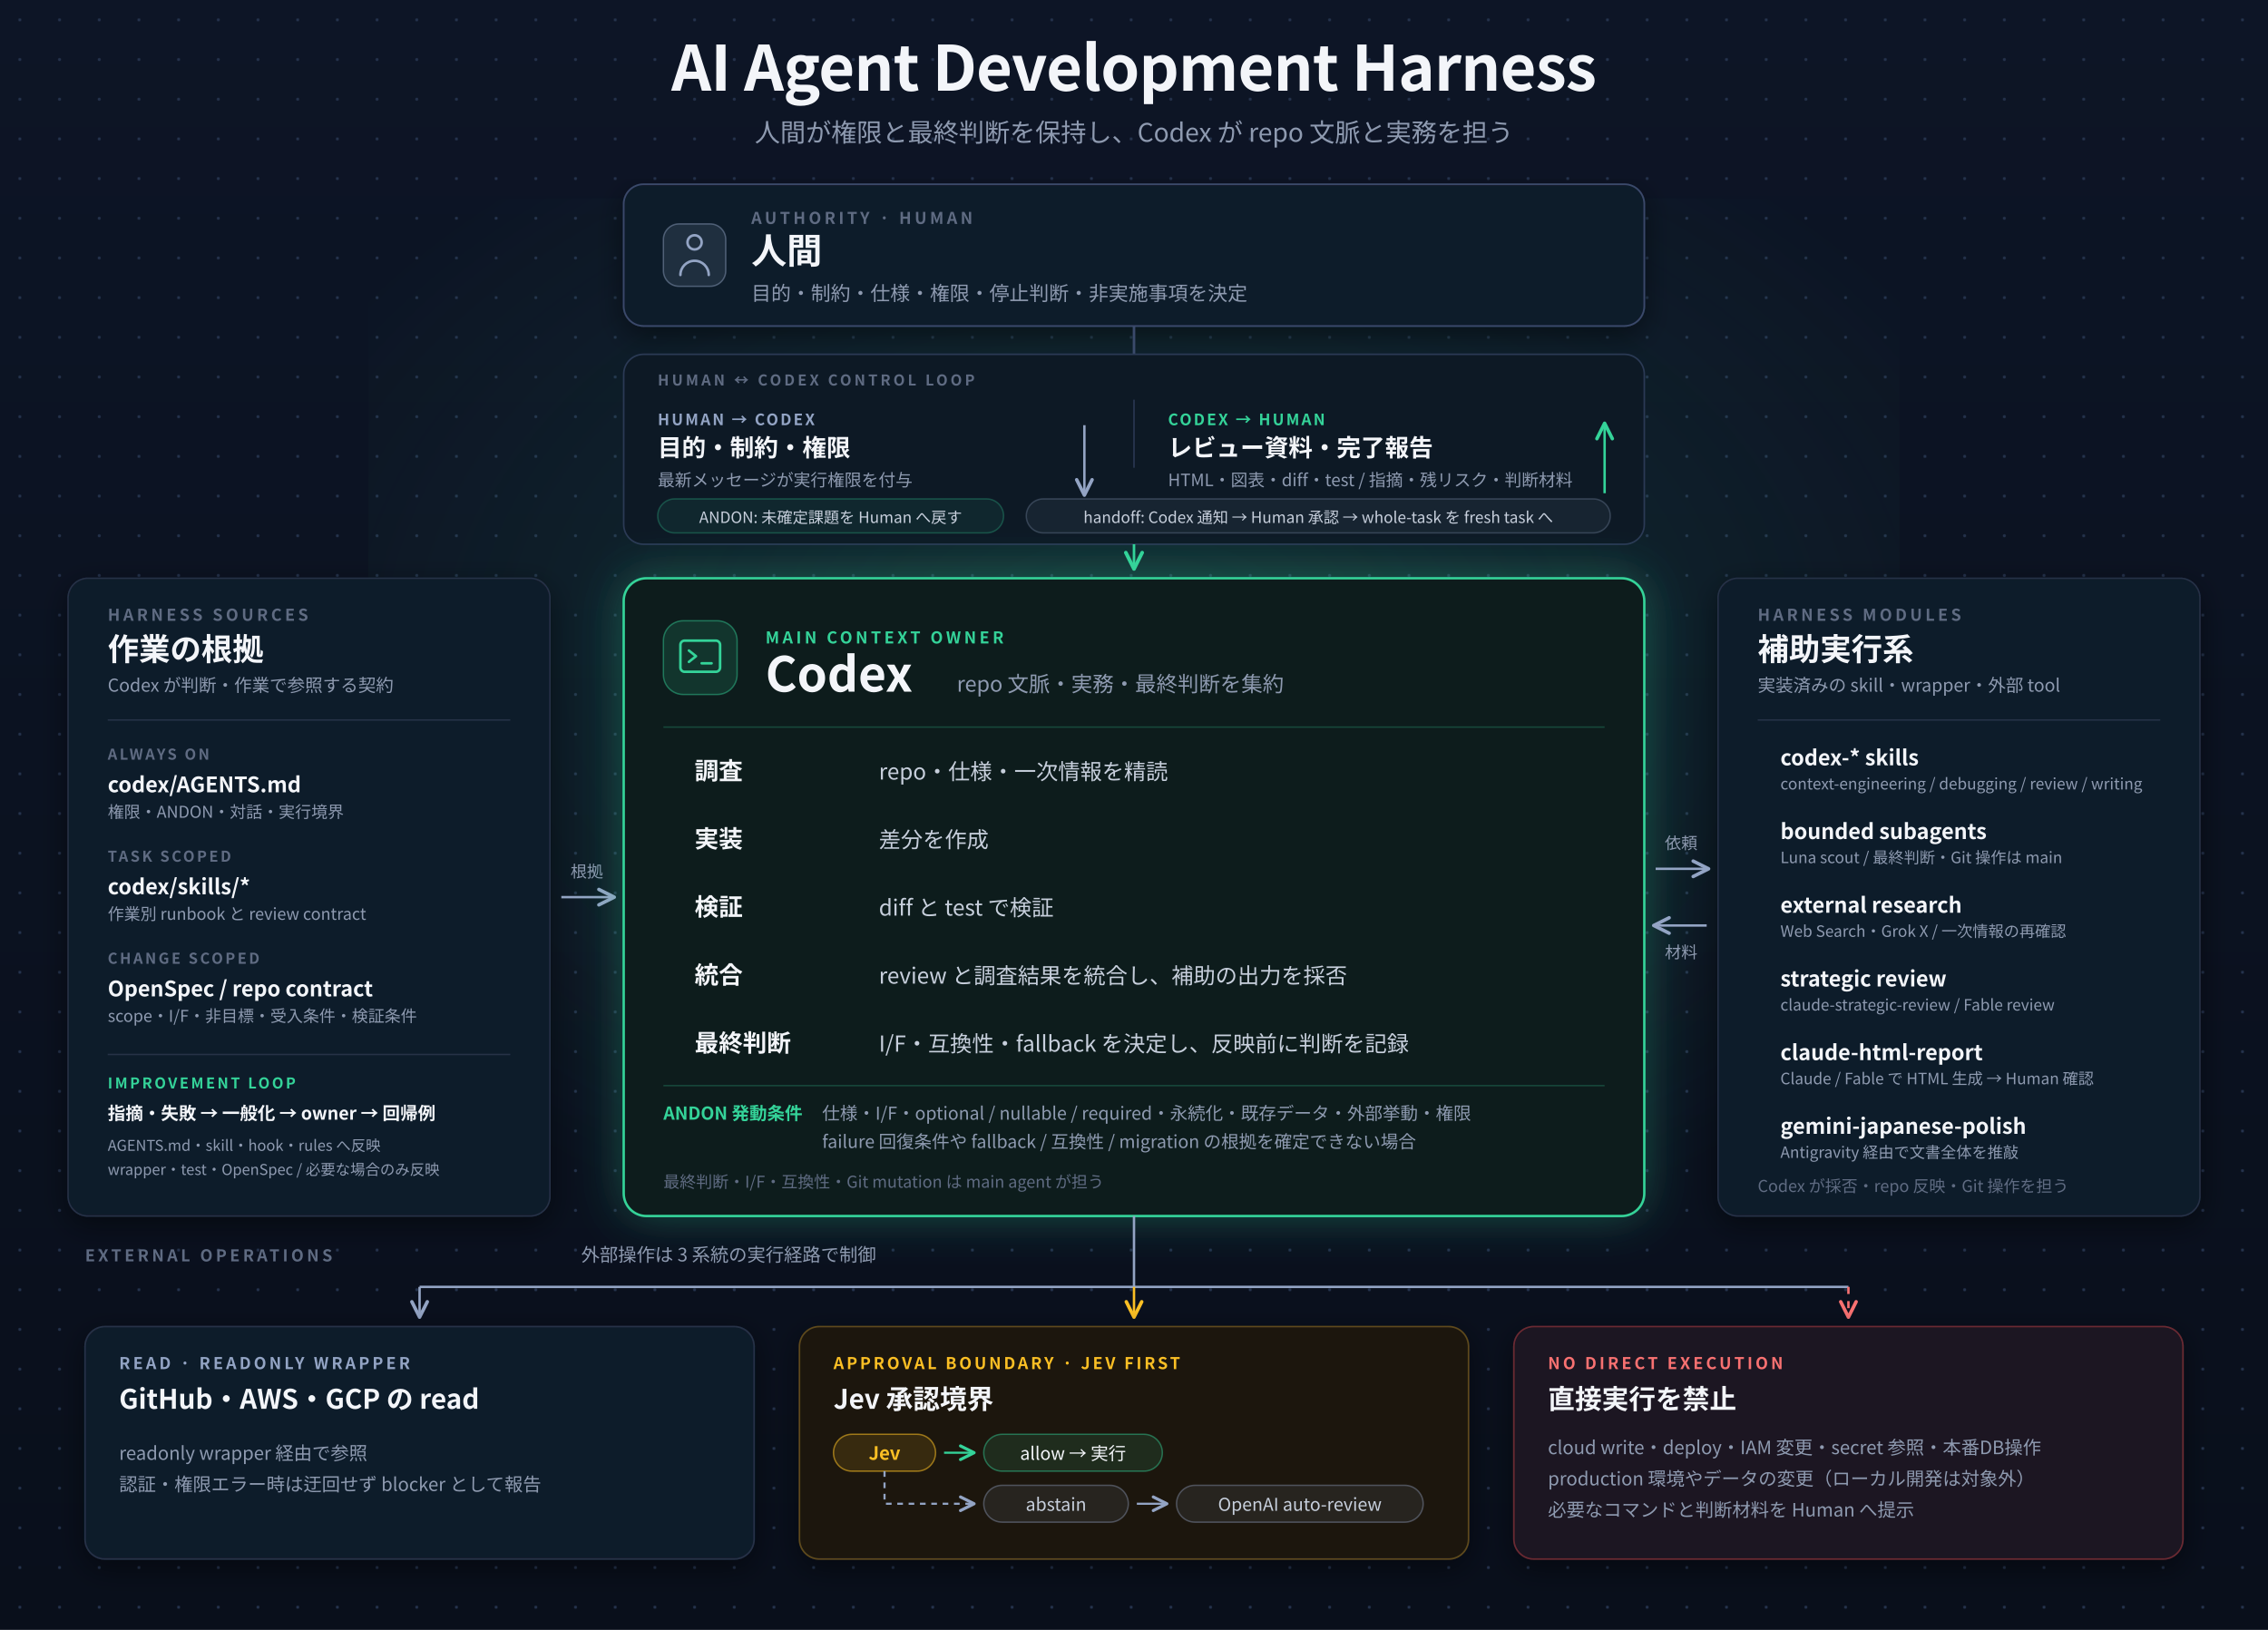
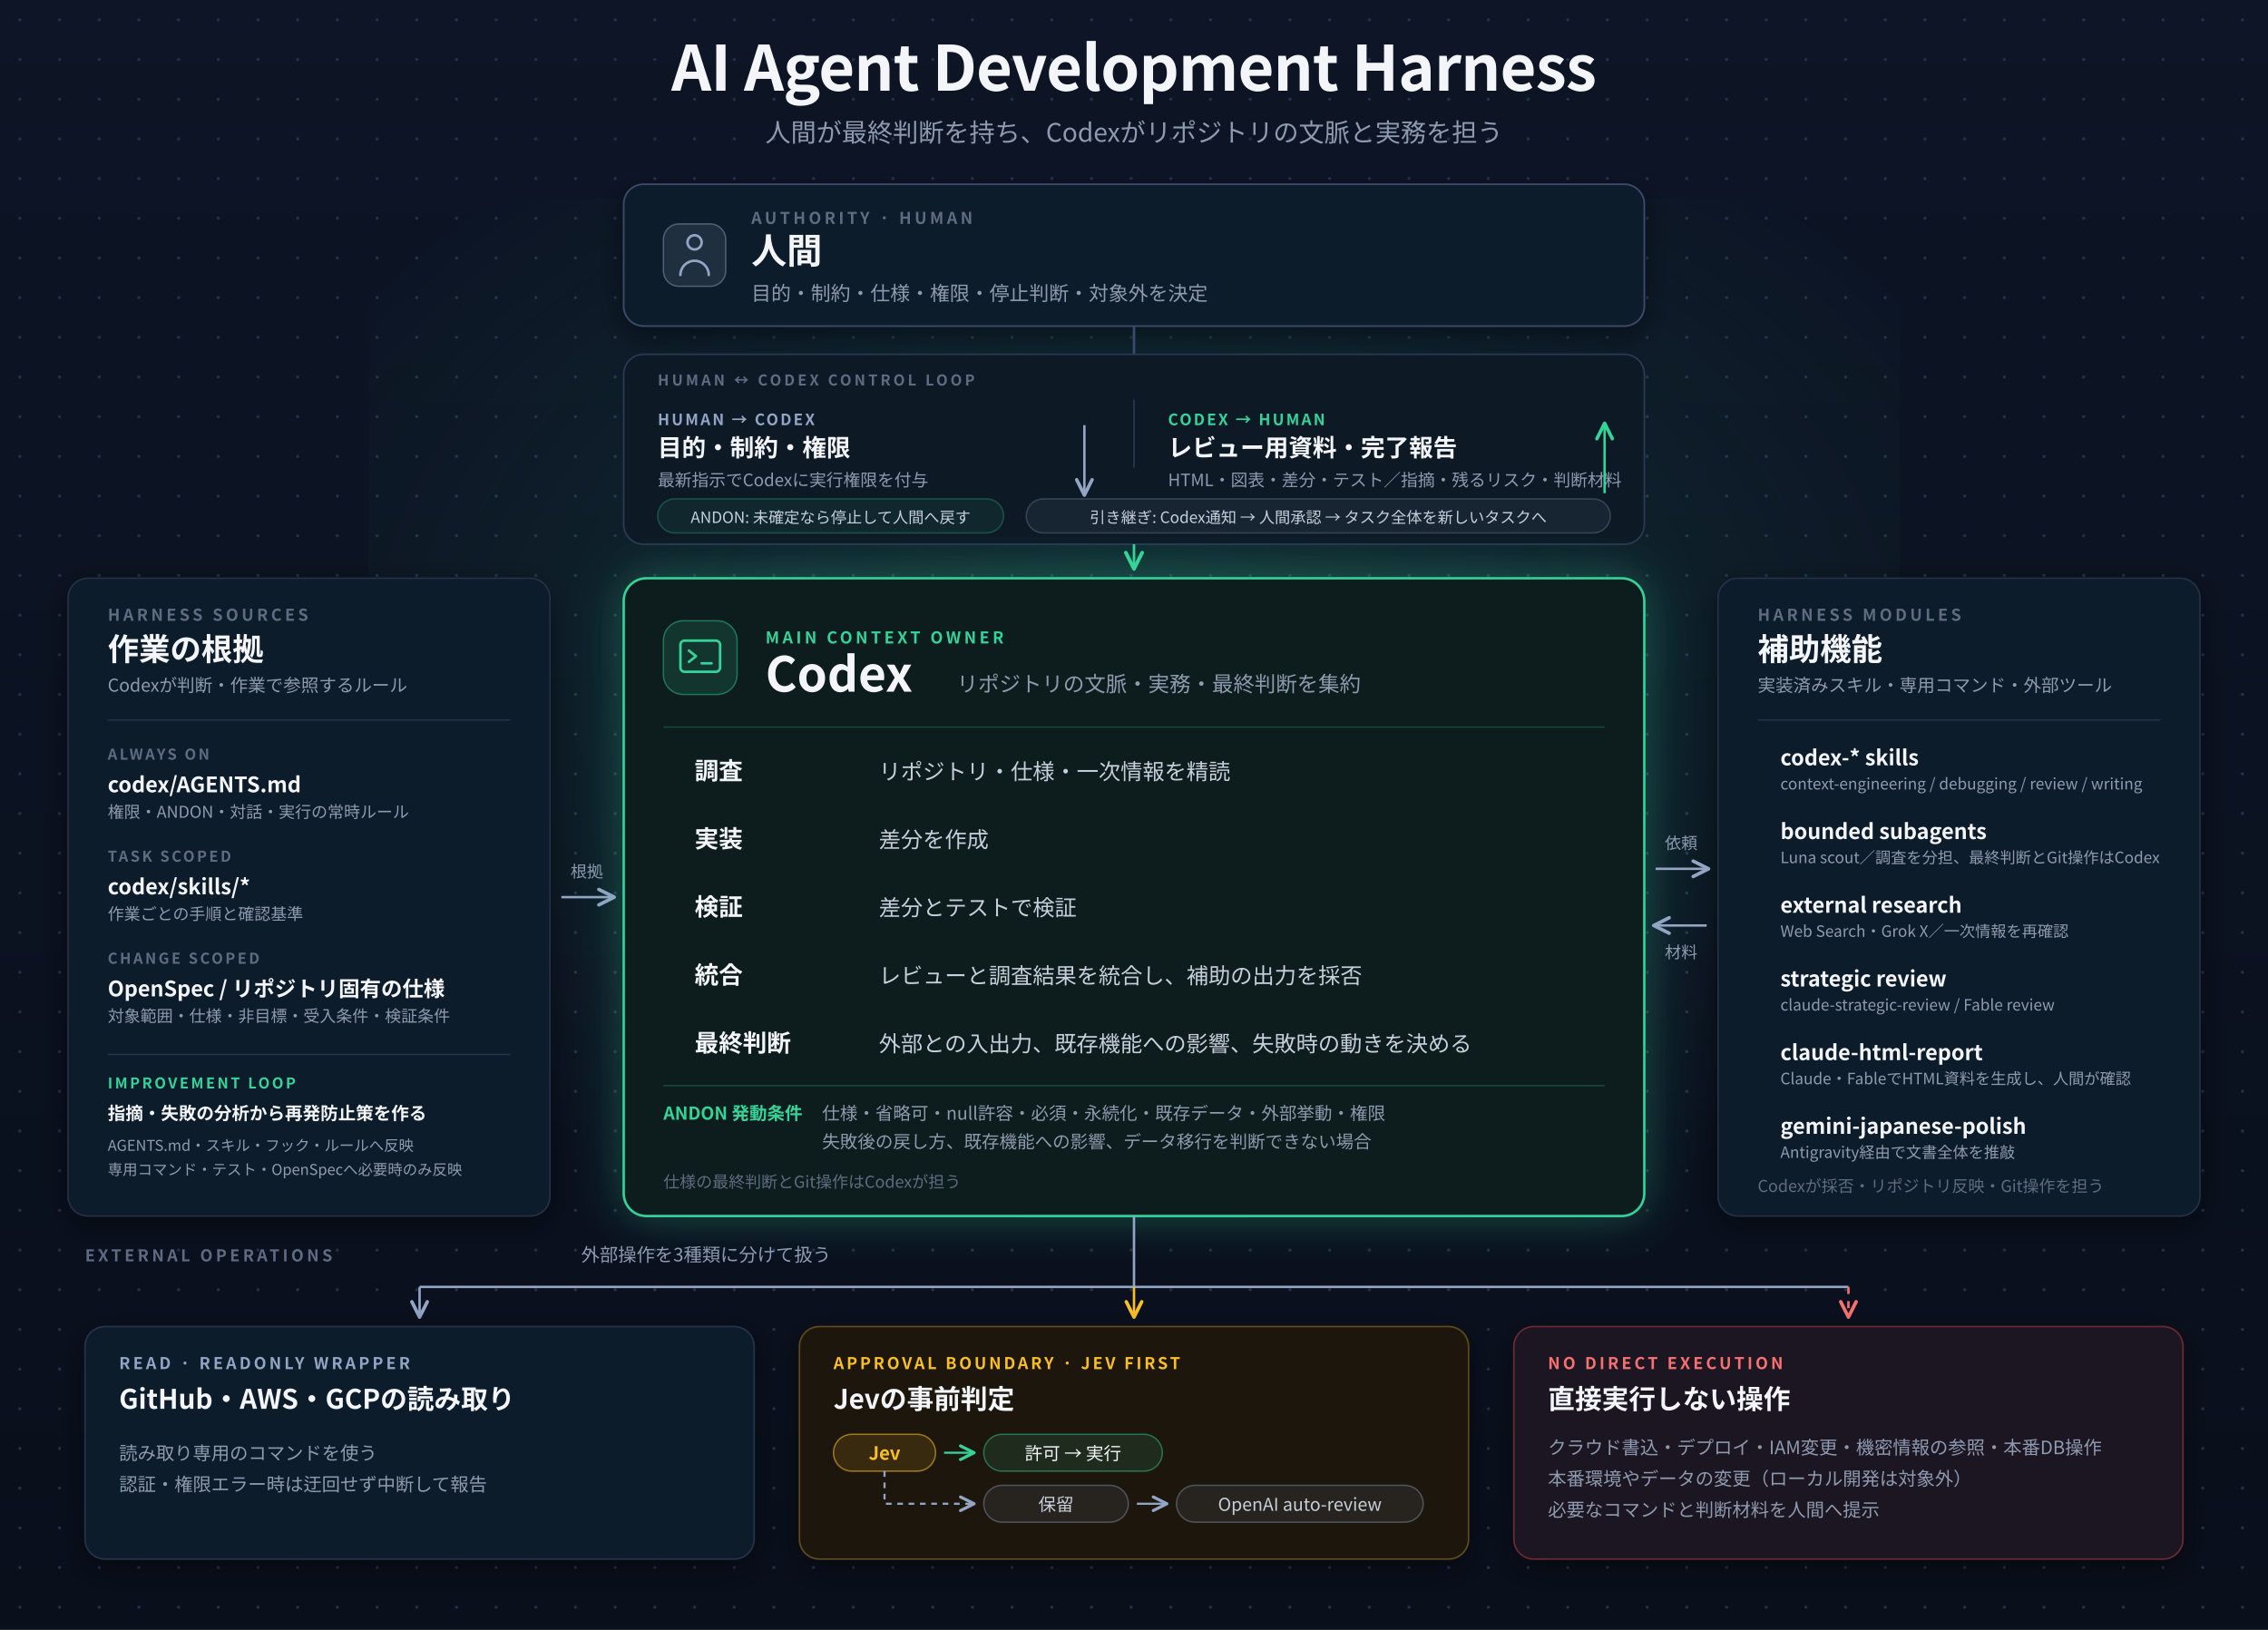
<svg xmlns="http://www.w3.org/2000/svg" viewBox="0 0 1600 1150" width="1600" height="1150" font-family="'Noto Sans JP','Noto Sans CJK JP','Hiragino Sans','Yu Gothic UI','Meiryo',sans-serif" fill="#F3F5F9">
  <defs>
    <linearGradient id="bg" x1="0" y1="0" x2="0" y2="1">
      <stop offset="0" stop-color="#0D1526" />
      <stop offset="1" stop-color="#090F1B" />
    </linearGradient>
    <pattern id="dots" width="28" height="28" patternUnits="userSpaceOnUse">
      <circle cx="14" cy="14" r="1.1" fill="#233049" />
    </pattern>
    <radialGradient id="glow" cx="0.5" cy="0.45" r="0.62">
      <stop offset="0" stop-color="#34D399" stop-opacity="0.15" />
      <stop offset="1" stop-color="#34D399" stop-opacity="0" />
    </radialGradient>
    <filter id="shadow" x="-10%" y="-10%" width="120%" height="130%">
      <feDropShadow dx="0" dy="6" stdDeviation="10" flood-color="#000" flood-opacity="0.45" />
    </filter>
    <filter id="gglow" x="-20%" y="-20%" width="140%" height="140%">
      <feDropShadow dx="0" dy="0" stdDeviation="16" flood-color="#34D399" flood-opacity="0.32" />
    </filter>
    <marker id="a-w" viewBox="0 0 10 10" refX="8" refY="5" markerWidth="8" markerHeight="8" orient="auto-start-reverse">
      <path d="M1,1 L9,5 L1,9" fill="none" stroke="#93A4C4" stroke-width="1.8" stroke-linecap="round" stroke-linejoin="round" />
    </marker>
    <marker id="a-g" viewBox="0 0 10 10" refX="8" refY="5" markerWidth="8" markerHeight="8" orient="auto-start-reverse">
      <path d="M1,1 L9,5 L1,9" fill="none" stroke="#34D399" stroke-width="1.8" stroke-linecap="round" stroke-linejoin="round" />
    </marker>
    <marker id="a-r" viewBox="0 0 10 10" refX="8" refY="5" markerWidth="8" markerHeight="8" orient="auto-start-reverse">
      <path d="M1,1 L9,5 L1,9" fill="none" stroke="#F87171" stroke-width="1.8" stroke-linecap="round" stroke-linejoin="round" />
    </marker>
    <marker id="a-y" viewBox="0 0 10 10" refX="8" refY="5" markerWidth="8" markerHeight="8" orient="auto-start-reverse">
      <path d="M1,1 L9,5 L1,9" fill="none" stroke="#FBBF24" stroke-width="1.8" stroke-linecap="round" stroke-linejoin="round" />
    </marker>
  </defs>
  <rect width="1600" height="1150" fill="url(#bg)" />
  <rect width="1600" height="1150" fill="url(#dots)" />
  <rect x="260" y="140" width="1080" height="720" fill="url(#glow)" />
  <text x="800" y="64" text-anchor="middle" font-size="44" font-weight="700" letter-spacing="-0.5">AI Agent Development Harness</text>
-   <text x="800" y="100" text-anchor="middle" font-size="18" fill="#8E9AB0">人間が権限と最終判断を保持し、Codex が repo 文脈と実務を担う</text>
+   <text x="800" y="100" text-anchor="middle" font-size="18" fill="#8E9AB0">人間が最終判断を持ち、Codexがリポジトリの文脈と実務を担う</text>
  <rect x="440" y="130" width="720" height="100" rx="14" fill="#111A2B" stroke="#3A4A6B" stroke-width="1.2" filter="url(#shadow)" />
  <rect x="468" y="158" width="44" height="44" rx="11" fill="#93A4C4" fill-opacity="0.14" stroke="#93A4C4" stroke-opacity="0.45" />
  <circle cx="490" cy="171" r="5" fill="none" stroke="#93A4C4" stroke-width="1.8" />
  <path d="M480 194a10 10 0 0 1 20 0" fill="none" stroke="#93A4C4" stroke-width="1.8" stroke-linecap="round" />
  <text x="530" y="158" font-size="11.5" font-weight="700" letter-spacing="2.2" fill="#5F6B82">AUTHORITY · HUMAN</text>
  <text x="530" y="186" font-size="25" font-weight="700">人間</text>
-   <text x="530" y="212" font-size="14" fill="#8E9AB0">目的・制約・仕様・権限・停止判断・非実施事項を決定</text>
+   <text x="530" y="212" font-size="14" fill="#8E9AB0">目的・制約・仕様・権限・停止判断・対象外を決定</text>
  <line x1="800" y1="230" x2="800" y2="250" stroke="#3A4A6B" stroke-width="1.8" />
  <rect x="440" y="250" width="720" height="134" rx="14" fill="#0D1925" stroke="#2B3A55" stroke-width="1.1" />
  <text x="464" y="272" font-size="10.5" font-weight="700" letter-spacing="2" fill="#5F6B82">HUMAN ↔ CODEX CONTROL LOOP</text>
  <line x1="800" y1="282" x2="800" y2="330" stroke="#2B3A55" />
  <text x="464" y="300" font-size="11" font-weight="700" letter-spacing="1.4" fill="#93A4C4">HUMAN → CODEX</text>
  <text x="464" y="322" font-size="17" font-weight="700">目的・制約・権限</text>
-   <text x="464" y="343" font-size="12" fill="#8E9AB0">最新メッセージが実行権限を付与</text>
+   <text x="464" y="343" font-size="12" fill="#8E9AB0">最新指示でCodexに実行権限を付与</text>
  <line x1="765" y1="300" x2="765" y2="348" stroke="#93A4C4" stroke-width="1.7" marker-end="url(#a-w)" />
  <text x="824" y="300" font-size="11" font-weight="700" letter-spacing="1.4" fill="#34D399">CODEX → HUMAN</text>
-   <text x="824" y="322" font-size="17" font-weight="700">レビュー資料・完了報告</text>
-   <text x="824" y="343" font-size="12" fill="#8E9AB0">HTML・図表・diff・test / 指摘・残リスク・判断材料</text>
+   <text x="824" y="322" font-size="17" font-weight="700">レビュー用資料・完了報告</text>
+   <text x="824" y="343" font-size="12" fill="#8E9AB0">HTML・図表・差分・テスト／指摘・残るリスク・判断材料</text>
  <line x1="1132" y1="348" x2="1132" y2="300" stroke="#34D399" stroke-width="1.7" marker-end="url(#a-g)" />
  <rect x="464" y="352" width="244" height="24" rx="12" fill="#34D399" fill-opacity="0.08" stroke="#34D399" stroke-opacity="0.28" />
-   <text x="586" y="369" text-anchor="middle" font-size="11" fill="#C7CFDC">ANDON: 未確定課題を Human へ戻す</text>
+   <text x="586" y="369" text-anchor="middle" font-size="11" fill="#C7CFDC">ANDON: 未確定なら停止して人間へ戻す</text>
  <rect x="724" y="352" width="412" height="24" rx="12" fill="#93A4C4" fill-opacity="0.08" stroke="#93A4C4" stroke-opacity="0.28" />
-   <text x="930" y="369" text-anchor="middle" font-size="11" fill="#C7CFDC">handoff: Codex 通知 → Human 承認 → whole-task を fresh task へ</text>
+   <text x="930" y="369" text-anchor="middle" font-size="11" fill="#C7CFDC">引き継ぎ: Codex通知 → 人間承認 → タスク全体を新しいタスクへ</text>
  <line x1="800" y1="384" x2="800" y2="400" stroke="#34D399" stroke-width="1.8" marker-end="url(#a-g)" />
  <rect x="48" y="408" width="340" height="450" rx="14" fill="#111A2B" stroke="#263247" filter="url(#shadow)" />
  <text x="76" y="438" font-size="11.5" font-weight="700" letter-spacing="2.2" fill="#5F6B82">HARNESS SOURCES</text>
  <text x="76" y="466" font-size="22" font-weight="700">作業の根拠</text>
-   <text x="76" y="488" font-size="12.5" fill="#8E9AB0">Codex が判断・作業で参照する契約</text>
+   <text x="76" y="488" font-size="12.5" fill="#8E9AB0">Codexが判断・作業で参照するルール</text>
  <line x1="76" y1="508" x2="360" y2="508" stroke="#263247" />
  <text x="76" y="536" font-size="10.5" font-weight="700" letter-spacing="1.6" fill="#5F6B82">ALWAYS ON</text>
  <text x="76" y="559" font-size="15" font-weight="700">codex/AGENTS.md</text>
-   <text x="76" y="577" font-size="11.5" fill="#8E9AB0">権限・ANDON・対話・実行境界</text>
+   <text x="76" y="577" font-size="11.5" fill="#8E9AB0">権限・ANDON・対話・実行の常時ルール</text>
  <text x="76" y="608" font-size="10.5" font-weight="700" letter-spacing="1.6" fill="#5F6B82">TASK SCOPED</text>
  <text x="76" y="631" font-size="15" font-weight="700">codex/skills/*</text>
-   <text x="76" y="649" font-size="11.5" fill="#8E9AB0">作業別 runbook と review contract</text>
+   <text x="76" y="649" font-size="11.5" fill="#8E9AB0">作業ごとの手順と確認基準</text>
  <text x="76" y="680" font-size="10.5" font-weight="700" letter-spacing="1.6" fill="#5F6B82">CHANGE SCOPED</text>
-   <text x="76" y="703" font-size="15" font-weight="700">OpenSpec / repo contract</text>
-   <text x="76" y="721" font-size="11.5" fill="#8E9AB0">scope・I/F・非目標・受入条件・検証条件</text>
+   <text x="76" y="703" font-size="15" font-weight="700">OpenSpec / リポジトリ固有の仕様</text>
+   <text x="76" y="721" font-size="11.5" fill="#8E9AB0">対象範囲・仕様・非目標・受入条件・検証条件</text>
  <line x1="76" y1="744" x2="360" y2="744" stroke="#263247" />
  <text x="76" y="768" font-size="10.5" font-weight="700" letter-spacing="1.6" fill="#34D399">IMPROVEMENT LOOP</text>
-   <text x="76" y="790" font-size="12.5" font-weight="700">指摘・失敗 → 一般化 → owner → 回帰例</text>
-   <text x="76" y="812" font-size="10.5" fill="#8E9AB0">AGENTS.md・skill・hook・rules へ反映</text>
-   <text x="76" y="829" font-size="10.5" fill="#8E9AB0">wrapper・test・OpenSpec / 必要な場合のみ反映</text>
+   <text x="76" y="790" font-size="12.5" font-weight="700">指摘・失敗の分析から再発防止策を作る</text>
+   <text x="76" y="812" font-size="10.5" fill="#8E9AB0">AGENTS.md・スキル・フック・ルールへ反映</text>
+   <text x="76" y="829" font-size="10.5" fill="#8E9AB0">専用コマンド・テスト・OpenSpecへ必要時のみ反映</text>
  <line x1="396" y1="633" x2="432" y2="633" stroke="#93A4C4" stroke-width="1.7" marker-end="url(#a-w)" />
  <text x="414" y="619" text-anchor="middle" font-size="11.5" fill="#8E9AB0">根拠</text>
  <rect x="440" y="408" width="720" height="450" rx="16" fill="#0E1F1C" stroke="#34D399" stroke-width="1.7" filter="url(#gglow)" />
  <rect x="468" y="438" width="52" height="52" rx="14" fill="#34D399" fill-opacity="0.14" stroke="#34D399" stroke-opacity="0.45" />
  <rect x="480" y="452" width="28" height="22" rx="3" fill="none" stroke="#34D399" stroke-width="1.8" />
  <path d="M486 459l5 4-5 4M495 468h7" fill="none" stroke="#34D399" stroke-width="1.8" stroke-linecap="round" stroke-linejoin="round" />
  <text x="540" y="454" font-size="11.5" font-weight="700" letter-spacing="2.2" fill="#34D399">MAIN CONTEXT OWNER</text>
  <text x="540" y="488" font-size="34" font-weight="700">Codex</text>
-   <text x="675" y="488" font-size="15" fill="#8E9AB0">repo 文脈・実務・最終判断を集約</text>
+   <text x="675" y="488" font-size="15" fill="#8E9AB0">リポジトリの文脈・実務・最終判断を集約</text>
  <line x1="468" y1="513" x2="1132" y2="513" stroke="#34D399" stroke-opacity="0.25" />
  <text x="490" y="550" font-size="17" font-weight="700">調査</text>
-   <text x="620" y="550" font-size="15.5" fill="#C7CFDC">repo・仕様・一次情報を精読</text>
+   <text x="620" y="550" font-size="15.5" fill="#C7CFDC">リポジトリ・仕様・一次情報を精読</text>
  <text x="490" y="598" font-size="17" font-weight="700">実装</text>
  <text x="620" y="598" font-size="15.5" fill="#C7CFDC">差分を作成</text>
  <text x="490" y="646" font-size="17" font-weight="700">検証</text>
-   <text x="620" y="646" font-size="15.5" fill="#C7CFDC">diff と test で検証</text>
+   <text x="620" y="646" font-size="15.5" fill="#C7CFDC">差分とテストで検証</text>
  <text x="490" y="694" font-size="17" font-weight="700">統合</text>
-   <text x="620" y="694" font-size="15.5" fill="#C7CFDC">review と調査結果を統合し、補助の出力を採否</text>
+   <text x="620" y="694" font-size="15.5" fill="#C7CFDC">レビューと調査結果を統合し、補助の出力を採否</text>
  <text x="490" y="742" font-size="17" font-weight="700">最終判断</text>
-   <text x="620" y="742" font-size="15.5" fill="#C7CFDC">I/F・互換性・fallback を決定し、反映前に判断を記録</text>
+   <text x="620" y="742" font-size="15.5" fill="#C7CFDC">外部との入出力、既存機能への影響、失敗時の動きを決める</text>
  <line x1="468" y1="766" x2="1132" y2="766" stroke="#34D399" stroke-opacity="0.25" />
  <text x="468" y="790" font-size="12.5" font-weight="700" fill="#34D399">ANDON 発動条件</text>
-   <text x="580" y="790" font-size="12.5" fill="#8E9AB0">仕様・I/F・optional / nullable / required・永続化・既存データ・外部挙動・権限</text>
-   <text x="580" y="810" font-size="12.5" fill="#8E9AB0">failure 回復条件や fallback / 互換性 / migration の根拠を確定できない場合</text>
-   <text x="468" y="838" font-size="11.5" fill="#5F6B82">最終判断・I/F・互換性・Git mutation は main agent が担う</text>
+   <text x="580" y="790" font-size="12.5" fill="#8E9AB0">仕様・省略可・null許容・必須・永続化・既存データ・外部挙動・権限</text>
+   <text x="580" y="810" font-size="12.5" fill="#8E9AB0">失敗後の戻し方、既存機能への影響、データ移行を判断できない場合</text>
+   <text x="468" y="838" font-size="11.5" fill="#5F6B82">仕様の最終判断とGit操作はCodexが担う</text>
  <rect x="1212" y="408" width="340" height="450" rx="14" fill="#111A2B" stroke="#263247" filter="url(#shadow)" />
  <text x="1240" y="438" font-size="11.5" font-weight="700" letter-spacing="2.2" fill="#5F6B82">HARNESS MODULES</text>
-   <text x="1240" y="466" font-size="22" font-weight="700">補助実行系</text>
-   <text x="1240" y="488" font-size="12.5" fill="#8E9AB0">実装済みの skill・wrapper・外部 tool</text>
+   <text x="1240" y="466" font-size="22" font-weight="700">補助機能</text>
+   <text x="1240" y="488" font-size="12.5" fill="#8E9AB0">実装済みスキル・専用コマンド・外部ツール</text>
  <line x1="1240" y1="508" x2="1524" y2="508" stroke="#263247" />
  <text x="1256" y="540" font-size="15" font-weight="700">codex-* skills</text>
  <text x="1256" y="557" font-size="11" fill="#8E9AB0">context-engineering / debugging / review / writing</text>
  <text x="1256" y="592" font-size="15" font-weight="700">bounded subagents</text>
-   <text x="1256" y="609" font-size="11" fill="#8E9AB0">Luna scout / 最終判断・Git 操作は main</text>
+   <text x="1256" y="609" font-size="11" fill="#8E9AB0">Luna scout／調査を分担、最終判断とGit操作はCodex</text>
  <text x="1256" y="644" font-size="15" font-weight="700">external research</text>
-   <text x="1256" y="661" font-size="11" fill="#8E9AB0">Web Search・Grok X / 一次情報の再確認</text>
+   <text x="1256" y="661" font-size="11" fill="#8E9AB0">Web Search・Grok X／一次情報を再確認</text>
  <text x="1256" y="696" font-size="15" font-weight="700">strategic review</text>
  <text x="1256" y="713" font-size="11" fill="#8E9AB0">claude-strategic-review / Fable review</text>
  <text x="1256" y="748" font-size="15" font-weight="700">claude-html-report</text>
-   <text x="1256" y="765" font-size="11" fill="#8E9AB0">Claude / Fable で HTML 生成 → Human 確認</text>
+   <text x="1256" y="765" font-size="11" fill="#8E9AB0">Claude・FableでHTML資料を生成し、人間が確認</text>
  <text x="1256" y="800" font-size="15" font-weight="700">gemini-japanese-polish</text>
-   <text x="1256" y="817" font-size="11" fill="#8E9AB0">Antigravity 経由で文書全体を推敲</text>
+   <text x="1256" y="817" font-size="11" fill="#8E9AB0">Antigravity経由で文書全体を推敲</text>
  <line x1="1168" y1="613" x2="1204" y2="613" stroke="#93A4C4" stroke-width="1.7" marker-end="url(#a-w)" />
  <text x="1186" y="599" text-anchor="middle" font-size="11.5" fill="#8E9AB0">依頼</text>
  <line x1="1204" y1="653" x2="1168" y2="653" stroke="#93A4C4" stroke-width="1.7" marker-end="url(#a-w)" />
  <text x="1186" y="676" text-anchor="middle" font-size="11.5" fill="#8E9AB0">材料</text>
-   <text x="1240" y="841" font-size="11.5" fill="#5F6B82">Codex が採否・repo 反映・Git 操作を担う</text>
+   <text x="1240" y="841" font-size="11.5" fill="#5F6B82">Codexが採否・リポジトリ反映・Git操作を担う</text>
  <text x="60" y="890" font-size="11.5" font-weight="700" letter-spacing="2.2" fill="#5F6B82">EXTERNAL OPERATIONS</text>
-   <text x="410" y="890" font-size="13" fill="#8E9AB0">外部操作は 3 系統の実行経路で制御</text>
+   <text x="410" y="890" font-size="13" fill="#8E9AB0">外部操作を3種類に分けて扱う</text>
  <line x1="800" y1="858" x2="800" y2="908" stroke="#93A4C4" stroke-width="1.7" />
  <line x1="296" y1="908" x2="1304" y2="908" stroke="#93A4C4" stroke-width="1.7" />
  <line x1="296" y1="908" x2="296" y2="928" stroke="#93A4C4" stroke-width="1.7" marker-end="url(#a-w)" />
  <line x1="800" y1="908" x2="800" y2="928" stroke="#FBBF24" stroke-width="1.7" marker-end="url(#a-y)" />
  <line x1="1304" y1="908" x2="1304" y2="928" stroke="#F87171" stroke-width="1.7" stroke-dasharray="5 5" marker-end="url(#a-r)" />
  <rect x="60" y="936" width="472" height="164" rx="14" fill="#111A2B" stroke="#263247" stroke-width="1.1" filter="url(#shadow)" />
  <text x="84" y="966" font-size="11.5" font-weight="700" letter-spacing="2" fill="#93A4C4">READ · READONLY WRAPPER</text>
-   <text x="84" y="994" font-size="19" font-weight="700">GitHub・AWS・GCP の read</text>
-   <text x="84" y="1030" font-size="13" fill="#8E9AB0">readonly wrapper 経由で参照</text>
-   <text x="84" y="1052" font-size="13" fill="#8E9AB0">認証・権限エラー時は迂回せず blocker として報告</text>
+   <text x="84" y="994" font-size="19" font-weight="700">GitHub・AWS・GCPの読み取り</text>
+   <text x="84" y="1030" font-size="13" fill="#8E9AB0">読み取り専用のコマンドを使う</text>
+   <text x="84" y="1052" font-size="13" fill="#8E9AB0">認証・権限エラー時は迂回せず中断して報告</text>
  <rect x="564" y="936" width="472" height="164" rx="14" fill="#1A1710" stroke="#5E4A1B" stroke-width="1.1" filter="url(#shadow)" />
  <text x="588" y="966" font-size="11.5" font-weight="700" letter-spacing="1.8" fill="#FBBF24">APPROVAL BOUNDARY · JEV FIRST</text>
-   <text x="588" y="994" font-size="19" font-weight="700">Jev 承認境界</text>
+   <text x="588" y="994" font-size="19" font-weight="700">Jevの事前判定</text>
  <rect x="588" y="1012" width="72" height="26" rx="13" fill="#FBBF24" fill-opacity="0.12" stroke="#FBBF24" stroke-opacity="0.55" />
  <text x="624" y="1030" text-anchor="middle" font-size="13" font-weight="700" fill="#FBBF24">Jev</text>
  <line x1="666" y1="1025" x2="686" y2="1025" stroke="#34D399" stroke-width="1.5" marker-end="url(#a-g)" />
  <rect x="694" y="1012" width="126" height="26" rx="13" fill="#34D399" fill-opacity="0.12" stroke="#34D399" stroke-opacity="0.45" />
-   <text x="757" y="1030" text-anchor="middle" font-size="12.5">allow → 実行</text>
+   <text x="757" y="1030" text-anchor="middle" font-size="12.5">許可 → 実行</text>
  <path d="M624 1038 V1061 H686" fill="none" stroke="#93A4C4" stroke-width="1.5" stroke-dasharray="4 4" marker-end="url(#a-w)" />
  <rect x="694" y="1048" width="102" height="26" rx="13" fill="#93A4C4" fill-opacity="0.10" stroke="#93A4C4" stroke-opacity="0.4" />
-   <text x="745" y="1066" text-anchor="middle" font-size="12.5" fill="#C7CFDC">abstain</text>
+   <text x="745" y="1066" text-anchor="middle" font-size="12.5" fill="#C7CFDC">保留</text>
  <line x1="802" y1="1061" x2="822" y2="1061" stroke="#93A4C4" stroke-width="1.5" marker-end="url(#a-w)" />
  <rect x="830" y="1048" width="174" height="26" rx="13" fill="#93A4C4" fill-opacity="0.10" stroke="#93A4C4" stroke-opacity="0.4" />
  <text x="917" y="1066" text-anchor="middle" font-size="12.5" fill="#C7CFDC">OpenAI auto-review</text>
  <rect x="1068" y="936" width="472" height="164" rx="14" fill="#1A1220" stroke="#6B2A33" stroke-width="1.1" filter="url(#shadow)" />
  <text x="1092" y="966" font-size="11.5" font-weight="700" letter-spacing="2" fill="#F87171">NO DIRECT EXECUTION</text>
-   <text x="1092" y="994" font-size="19" font-weight="700">直接実行を禁止</text>
-   <text x="1092" y="1026" font-size="13" fill="#8E9AB0">cloud write・deploy・IAM 変更・secret 参照・本番DB操作</text>
-   <text x="1092" y="1048" font-size="13" fill="#8E9AB0">production 環境やデータの変更（ローカル開発は対象外）</text>
-   <text x="1092" y="1070" font-size="13" fill="#8E9AB0">必要なコマンドと判断材料を Human へ提示</text>
+   <text x="1092" y="994" font-size="19" font-weight="700">直接実行しない操作</text>
+   <text x="1092" y="1026" font-size="13" fill="#8E9AB0">クラウド書込・デプロイ・IAM変更・機密情報の参照・本番DB操作</text>
+   <text x="1092" y="1048" font-size="13" fill="#8E9AB0">本番環境やデータの変更（ローカル開発は対象外）</text>
+   <text x="1092" y="1070" font-size="13" fill="#8E9AB0">必要なコマンドと判断材料を人間へ提示</text>
</svg>
